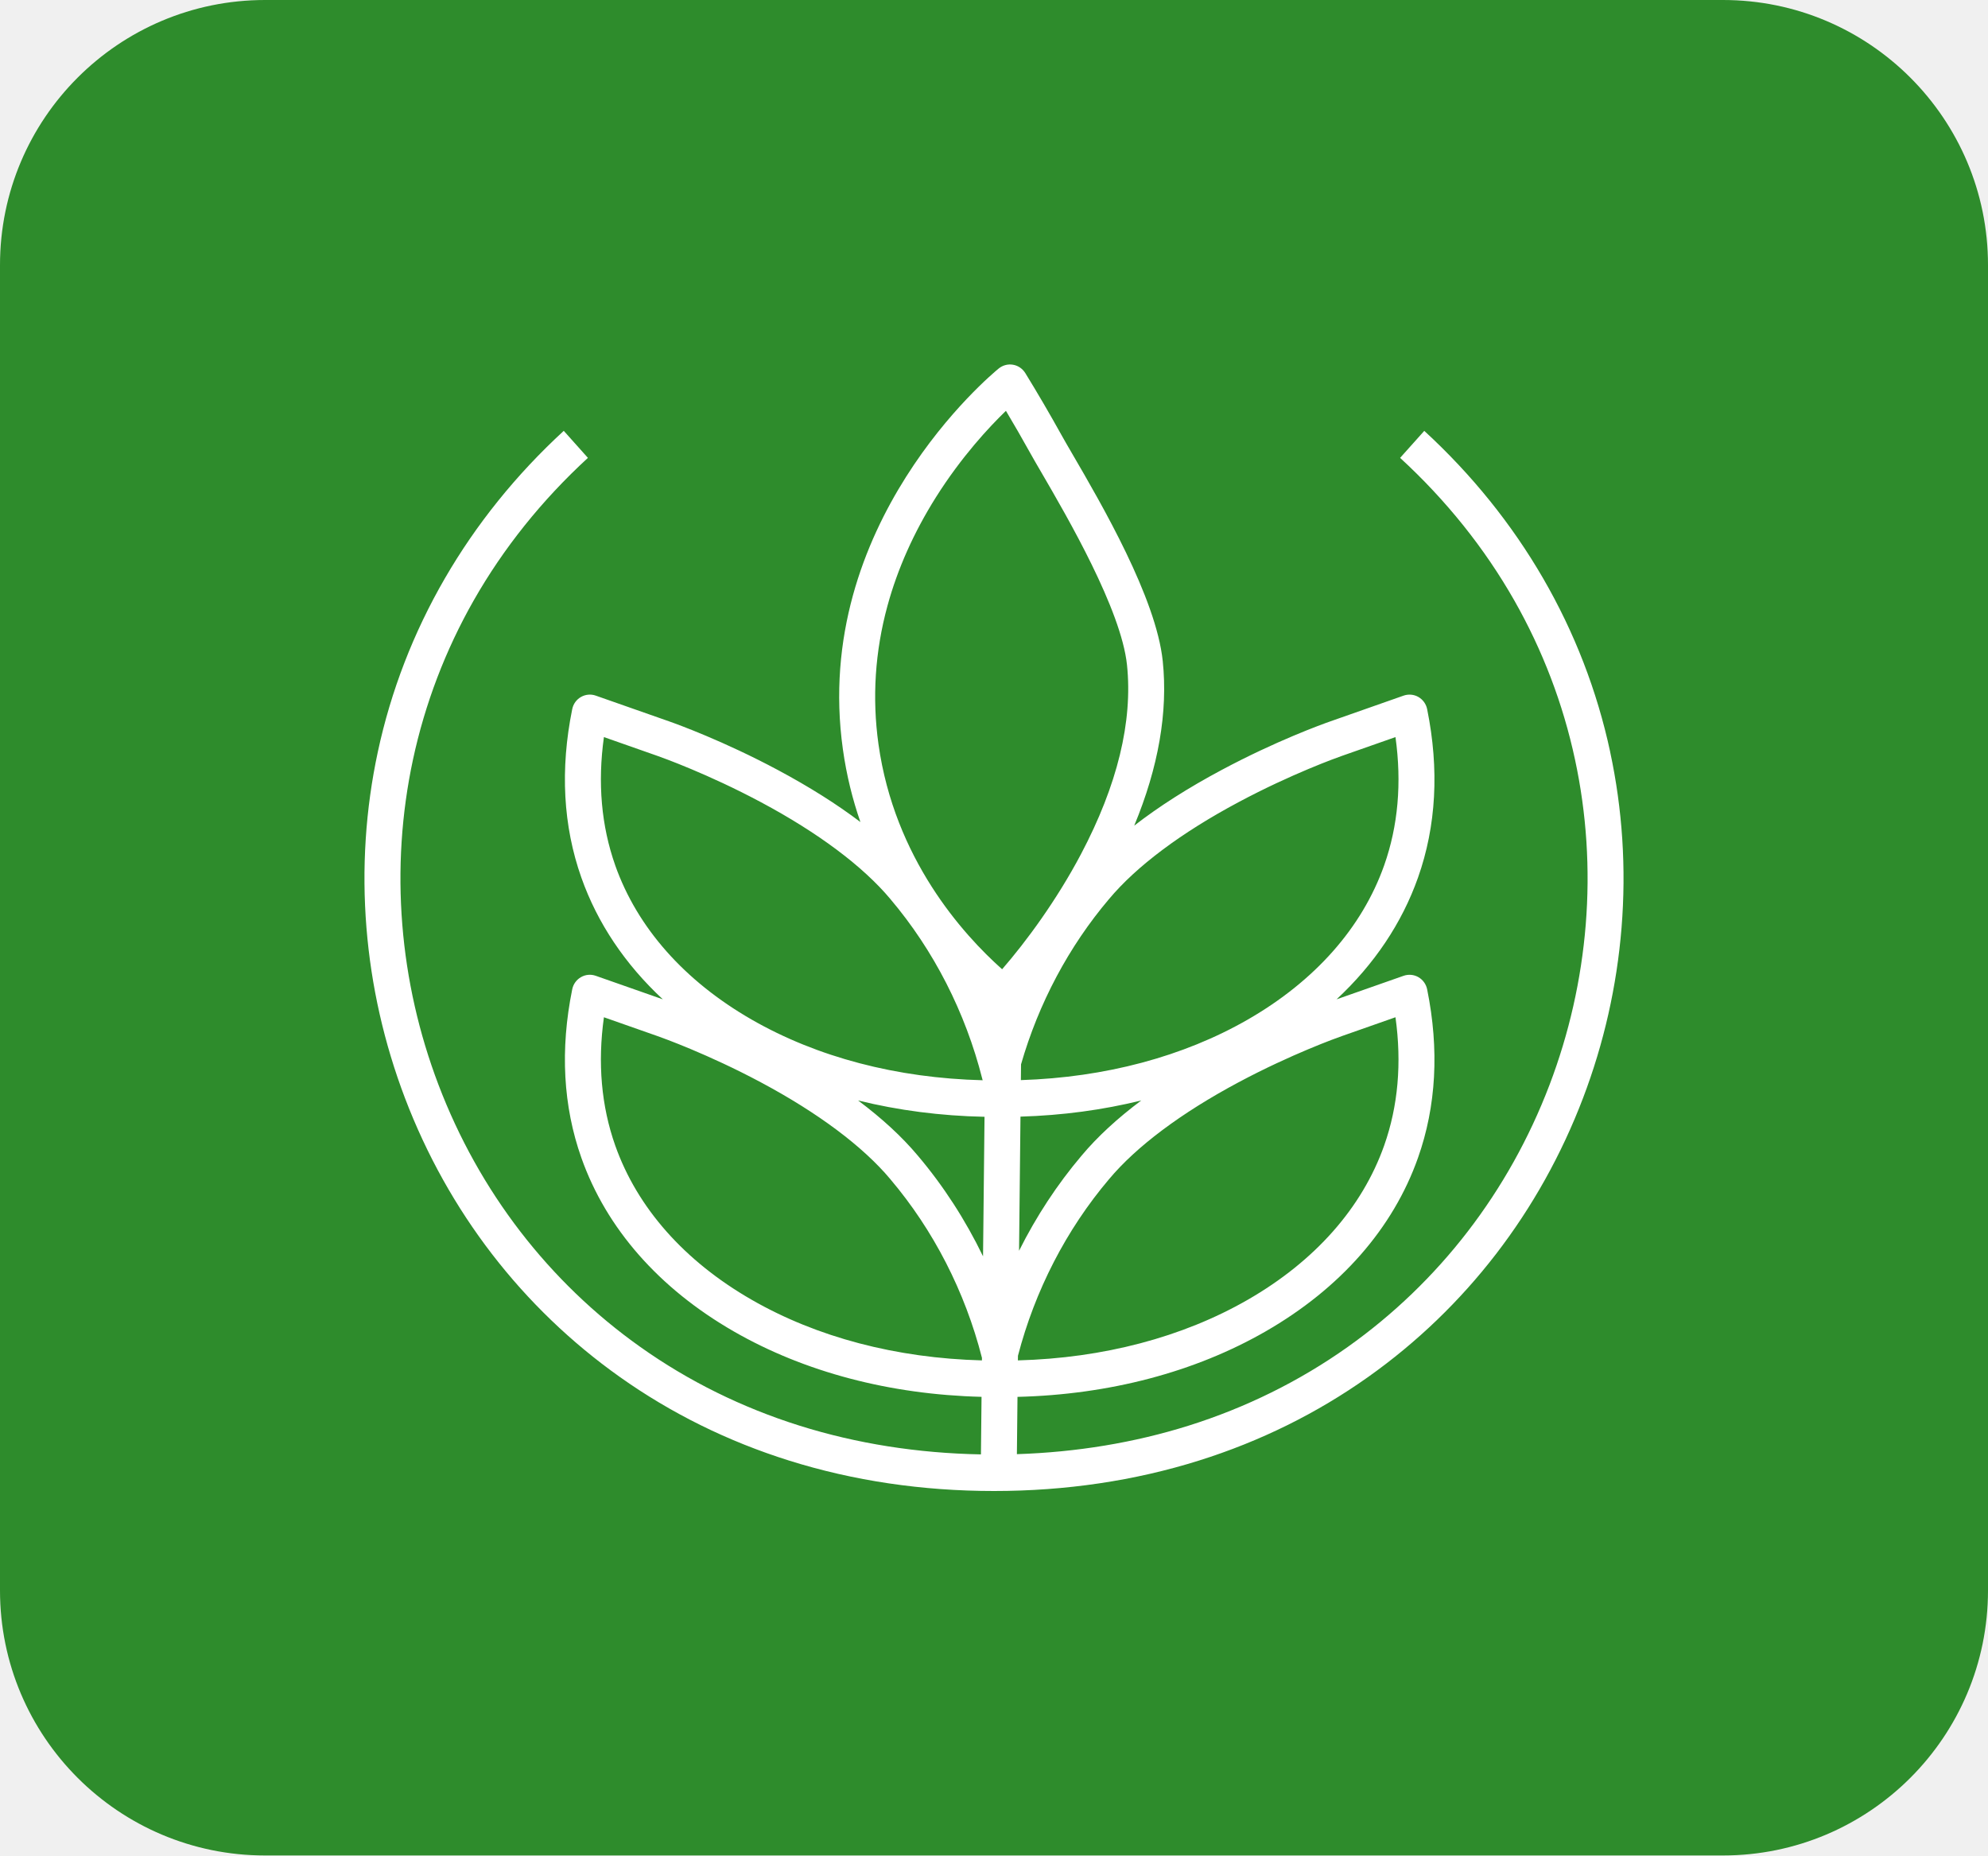
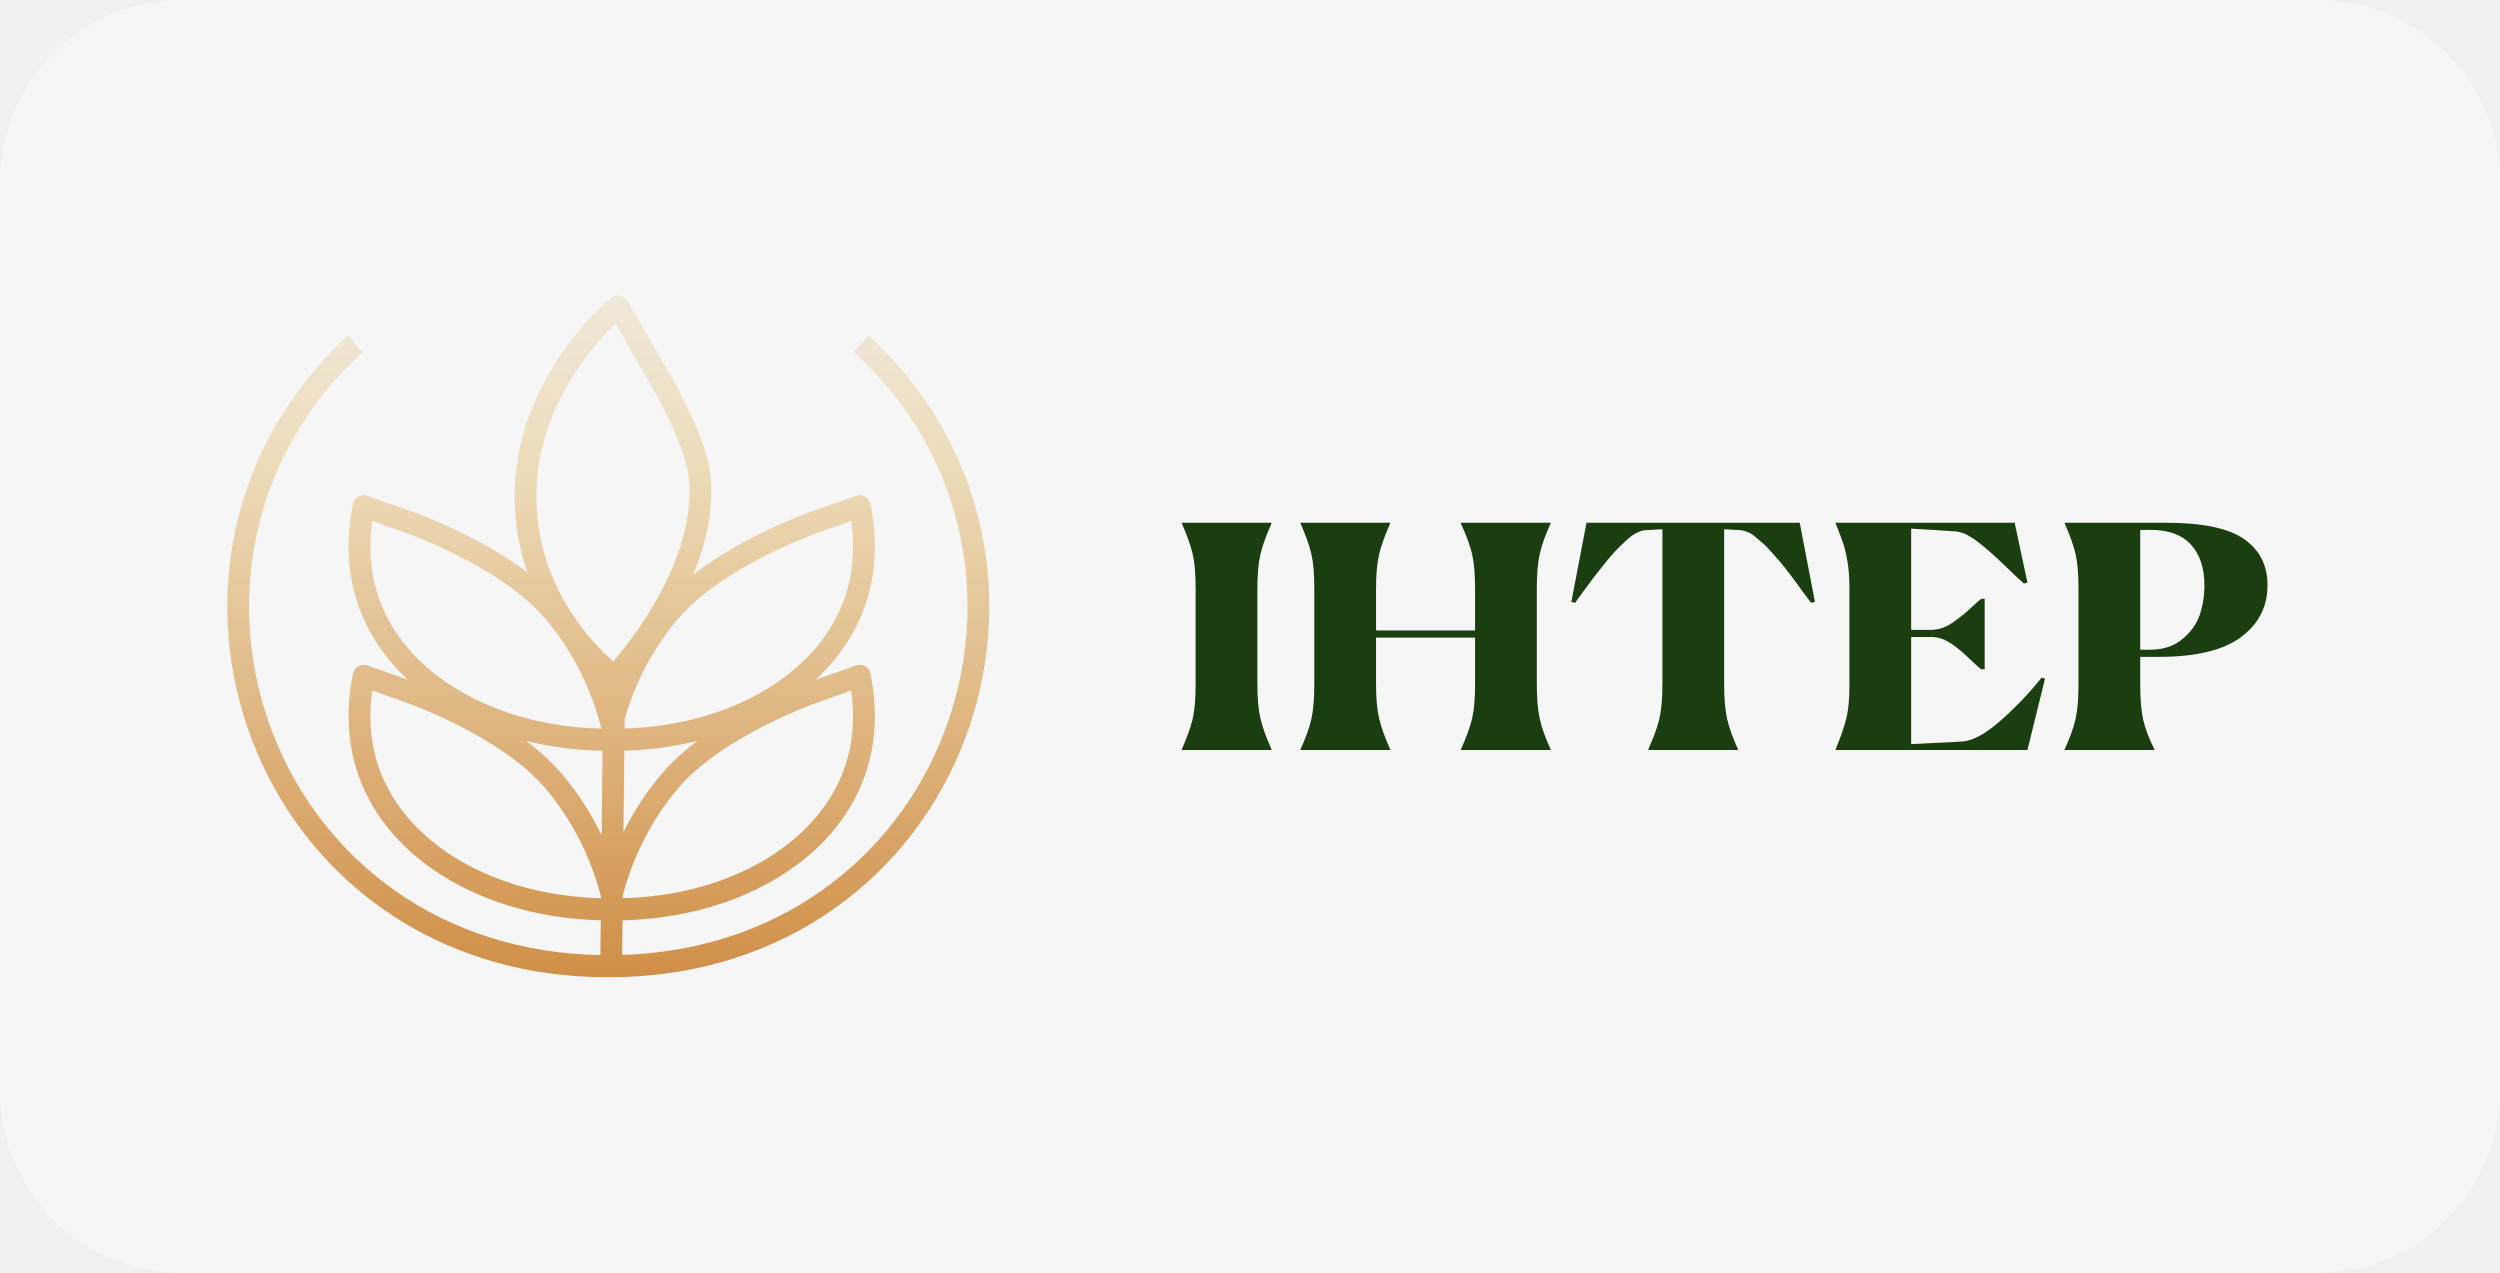
- <svg xmlns="http://www.w3.org/2000/svg" width="60" height="56" viewBox="0 0 60 56" fill="none">
-   <g clip-path="url(#clip0_2010_1428)">
-     <rect width="60" height="56" rx="8" fill="#2E8C2C" />
-     <path d="M48.597 22.693C47.805 19.001 45.865 15.65 42.986 13.004L42.257 13.819C43.646 15.096 44.806 16.544 45.704 18.123C46.558 19.625 47.175 21.241 47.536 22.927C47.886 24.555 47.994 26.231 47.859 27.909C47.725 29.561 47.358 31.187 46.767 32.741C45.542 35.959 43.434 38.697 40.672 40.655C39.218 41.686 37.601 42.485 35.866 43.03C34.236 43.541 32.498 43.829 30.691 43.888C30.697 43.308 30.703 42.732 30.709 42.159C33.48 42.091 36.061 41.411 38.194 40.185C40.453 38.887 42.044 37.074 42.797 34.943C43.348 33.385 43.441 31.675 43.073 29.86C43.042 29.705 42.946 29.571 42.81 29.492C42.675 29.414 42.512 29.399 42.364 29.45L40.339 30.161C41.476 29.104 42.311 27.862 42.797 26.487C43.348 24.93 43.441 23.219 43.073 21.404C43.042 21.249 42.946 21.115 42.81 21.036C42.675 20.958 42.512 20.943 42.364 20.994L40.153 21.771C39.892 21.862 38.506 22.364 36.871 23.238C35.857 23.779 34.975 24.342 34.232 24.919C34.964 23.155 35.253 21.489 35.093 19.953C34.895 18.047 33.248 15.218 32.363 13.698C32.228 13.466 32.111 13.265 32.033 13.123C31.684 12.495 31.318 11.867 30.944 11.259C30.861 11.126 30.727 11.034 30.574 11.008C30.421 10.981 30.265 11.023 30.143 11.121C29.912 11.31 24.488 15.815 25.439 22.613C25.549 23.401 25.733 24.133 25.968 24.81C25.256 24.27 24.422 23.745 23.472 23.237C21.837 22.364 20.451 21.862 20.19 21.77L17.979 20.994C17.831 20.942 17.669 20.958 17.533 21.036C17.397 21.114 17.301 21.248 17.27 21.404C16.902 23.219 16.995 24.929 17.546 26.487C18.032 27.862 18.867 29.104 20.005 30.161L17.979 29.45C17.831 29.398 17.669 29.413 17.533 29.492C17.397 29.57 17.301 29.704 17.27 29.86C16.902 31.675 16.995 33.385 17.546 34.943C18.299 37.074 19.891 38.887 22.149 40.185C24.28 41.41 26.857 42.089 29.624 42.158C29.618 42.734 29.612 43.313 29.606 43.895C27.692 43.86 25.853 43.569 24.134 43.029C22.399 42.484 20.782 41.686 19.329 40.655C16.566 38.696 14.459 35.959 13.234 32.74C12.643 31.186 12.275 29.561 12.142 27.909C12.007 26.231 12.115 24.555 12.464 22.926C12.826 21.241 13.442 19.625 14.296 18.123C15.195 16.544 16.354 15.096 17.744 13.819L17.015 13.003C14.136 15.651 12.195 19.001 11.403 22.693C11.031 24.427 10.916 26.213 11.06 27.999C11.202 29.756 11.593 31.485 12.221 33.137C13.524 36.561 15.766 39.473 18.707 41.558C20.252 42.654 21.97 43.503 23.813 44.081C25.754 44.691 27.835 45 30 45C32.164 45 34.246 44.691 36.187 44.081C38.03 43.503 39.748 42.654 41.293 41.558C44.234 39.473 46.476 36.561 47.779 33.137C48.408 31.485 48.798 29.756 48.94 27.999C49.084 26.213 48.969 24.428 48.596 22.693H48.597ZM30.799 33.701C32.063 33.664 33.286 33.499 34.445 33.213C33.722 33.754 33.121 34.309 32.647 34.874C31.908 35.746 31.273 36.715 30.756 37.75C30.758 37.568 30.76 37.385 30.762 37.203C30.774 36.038 30.787 34.873 30.799 33.701L30.799 33.701ZM29.677 37.191C29.674 37.433 29.672 37.675 29.669 37.917C29.138 36.819 28.475 35.792 27.697 34.874C27.223 34.309 26.621 33.754 25.898 33.213C27.109 33.512 28.39 33.679 29.714 33.706C29.701 34.873 29.689 36.032 29.677 37.191V37.191ZM42.117 30.702C42.31 32.084 42.196 33.383 41.776 34.572C41.111 36.451 39.688 38.061 37.659 39.228C35.691 40.359 33.299 40.989 30.721 41.058C30.722 41.012 30.722 40.965 30.723 40.919C31.235 38.95 32.184 37.109 33.471 35.59C33.471 35.59 33.472 35.589 33.473 35.588C34.301 34.599 35.651 33.589 37.377 32.667C38.976 31.813 40.356 31.32 40.508 31.267L42.116 30.702H42.117ZM37.377 24.212C38.976 23.357 40.356 22.864 40.508 22.811L42.117 22.246C42.31 23.628 42.196 24.927 41.776 26.116C41.111 27.996 39.688 29.605 37.659 30.772C35.713 31.89 33.354 32.518 30.811 32.599C30.813 32.441 30.814 32.282 30.816 32.123C31.346 30.282 32.258 28.566 33.471 27.135C33.471 27.134 33.472 27.133 33.473 27.133C34.301 26.143 35.651 25.133 37.377 24.212V24.212ZM26.785 18.283C27.089 17.169 27.581 16.067 28.245 15.011C29.021 13.779 29.857 12.885 30.36 12.399C30.609 12.816 30.852 13.239 31.087 13.662C31.171 13.815 31.291 14.02 31.429 14.257C32.212 15.602 33.84 18.401 34.014 20.069C34.192 21.777 33.724 23.698 32.624 25.781C31.89 27.17 30.969 28.421 30.245 29.253C29.056 28.195 26.996 25.908 26.513 22.458C26.318 21.062 26.409 19.658 26.785 18.283V18.283ZM18.568 26.116C18.148 24.927 18.034 23.628 18.227 22.246L19.835 22.811C19.987 22.864 21.367 23.357 22.966 24.211C24.692 25.133 26.042 26.143 26.871 27.132C26.871 27.133 26.872 27.134 26.872 27.134C28.18 28.678 29.139 30.554 29.646 32.56C29.647 32.563 29.648 32.566 29.648 32.568C29.651 32.577 29.653 32.586 29.656 32.595C29.657 32.597 29.657 32.6 29.659 32.603C27.067 32.539 24.662 31.908 22.684 30.771C20.655 29.605 19.232 27.995 18.567 26.115L18.568 26.116ZM22.684 39.227C20.655 38.061 19.232 36.451 18.568 34.572C18.148 33.383 18.034 32.084 18.227 30.702L19.835 31.267C19.987 31.32 21.367 31.813 22.966 32.667C24.692 33.589 26.042 34.599 26.871 35.588C26.871 35.589 26.872 35.59 26.872 35.59C28.172 37.124 29.128 38.987 29.636 40.98C29.636 41.006 29.636 41.032 29.636 41.058C27.053 40.991 24.656 40.361 22.684 39.227L22.684 39.227Z" fill="white" />
-   </g>
+ <svg xmlns="http://www.w3.org/2000/svg" width="110" height="56" viewBox="0 0 110 56" fill="none">
+   <rect width="110" height="56" rx="8" fill="#F6F6F6" />
+   <path d="M43.174 23.317C42.475 20.06 40.763 17.103 38.223 14.768L37.58 15.487C38.805 16.614 39.829 17.892 40.621 19.285C41.375 20.61 41.919 22.036 42.238 23.523C42.546 24.96 42.642 26.439 42.522 27.92C42.404 29.378 42.08 30.812 41.559 32.183C40.478 35.023 38.619 37.438 36.181 39.166C34.898 40.076 33.472 40.781 31.941 41.261C30.502 41.713 28.969 41.967 27.375 42.019C27.38 41.507 27.385 40.999 27.391 40.493C29.835 40.433 32.112 39.834 33.995 38.751C35.987 37.606 37.392 36.007 38.056 34.126C38.542 32.752 38.624 31.243 38.3 29.641C38.272 29.504 38.188 29.386 38.068 29.317C37.948 29.247 37.805 29.234 37.674 29.28L35.887 29.907C36.891 28.974 37.628 27.878 38.056 26.665C38.542 25.291 38.624 23.782 38.3 22.18C38.272 22.043 38.188 21.925 38.068 21.856C37.948 21.786 37.805 21.773 37.674 21.819L35.723 22.504C35.493 22.584 34.27 23.027 32.827 23.798C31.933 24.276 31.155 24.772 30.499 25.282C31.144 23.725 31.4 22.255 31.259 20.9C31.084 19.218 29.631 16.722 28.85 15.38C28.731 15.175 28.628 14.998 28.558 14.873C28.251 14.319 27.928 13.765 27.597 13.229C27.525 13.111 27.406 13.03 27.271 13.007C27.136 12.984 26.998 13.02 26.891 13.107C26.687 13.273 21.901 17.248 22.74 23.247C22.837 23.942 23 24.588 23.207 25.185C22.579 24.709 21.843 24.245 21.005 23.798C19.562 23.027 18.339 22.584 18.109 22.503L16.158 21.818C16.028 21.773 15.884 21.786 15.764 21.855C15.645 21.924 15.56 22.043 15.532 22.18C15.208 23.781 15.29 25.291 15.776 26.665C16.204 27.878 16.941 28.974 17.945 29.907L16.158 29.279C16.028 29.234 15.884 29.247 15.764 29.316C15.645 29.386 15.56 29.504 15.532 29.641C15.208 31.242 15.29 32.752 15.776 34.126C16.44 36.007 17.845 37.606 19.837 38.751C21.718 39.832 23.992 40.431 26.433 40.493C26.428 41.001 26.422 41.511 26.417 42.025C24.729 41.994 23.106 41.738 21.589 41.261C20.058 40.78 18.631 40.075 17.349 39.166C14.911 37.438 13.052 35.023 11.971 32.183C11.45 30.812 11.125 29.377 11.008 27.919C10.888 26.439 10.984 24.96 11.292 23.523C11.611 22.036 12.155 20.61 12.909 19.285C13.701 17.892 14.725 16.614 15.95 15.487L15.307 14.768C12.767 17.104 11.055 20.06 10.356 23.317C10.028 24.848 9.926 26.423 10.053 27.999C10.178 29.549 10.523 31.075 11.077 32.533C12.227 35.554 14.206 38.123 16.8 39.963C18.164 40.93 19.68 41.679 21.305 42.19C23.018 42.727 24.855 43 26.765 43C28.674 43 30.511 42.727 32.224 42.19C33.85 41.679 35.365 40.93 36.729 39.963C39.324 38.123 41.303 35.554 42.452 32.533C43.007 31.075 43.351 29.55 43.476 27.999C43.603 26.423 43.502 24.848 43.173 23.317H43.174ZM27.47 33.03C28.585 32.997 29.665 32.852 30.687 32.6C30.049 33.077 29.518 33.567 29.1 34.066C28.448 34.835 27.888 35.69 27.432 36.603C27.434 36.442 27.435 36.281 27.437 36.12C27.448 35.093 27.459 34.065 27.47 33.03L27.47 33.03ZM26.48 36.11C26.477 36.323 26.475 36.537 26.473 36.751C26.004 35.782 25.419 34.876 24.733 34.066C24.314 33.567 23.784 33.077 23.145 32.6C24.214 32.864 25.344 33.011 26.512 33.034C26.501 34.064 26.49 35.087 26.48 36.11V36.11ZM37.456 30.384C37.626 31.604 37.526 32.75 37.155 33.799C36.569 35.457 35.313 36.878 33.523 37.907C31.786 38.905 29.675 39.461 27.401 39.522C27.401 39.481 27.402 39.44 27.402 39.399C27.855 37.661 28.692 36.038 29.827 34.697C29.828 34.697 29.828 34.696 29.829 34.695C30.56 33.822 31.751 32.931 33.274 32.118C34.685 31.364 35.902 30.93 36.036 30.883L37.456 30.384H37.456ZM33.274 24.657C34.685 23.904 35.902 23.469 36.037 23.422L37.456 22.923C37.626 24.143 37.526 25.289 37.155 26.338C36.569 27.996 35.313 29.417 33.523 30.446C31.806 31.433 29.724 31.987 27.48 32.058C27.482 31.918 27.483 31.778 27.485 31.638C27.952 30.014 28.757 28.499 29.827 27.237C29.828 27.236 29.828 27.235 29.829 27.235C30.56 26.362 31.751 25.471 33.274 24.657V24.657ZM23.928 19.426C24.196 18.443 24.63 17.471 25.217 16.539C25.901 15.452 26.638 14.663 27.083 14.234C27.302 14.602 27.517 14.975 27.724 15.349C27.798 15.483 27.904 15.664 28.025 15.874C28.716 17.061 30.153 19.53 30.307 21.002C30.464 22.509 30.051 24.204 29.08 26.042C28.433 27.267 27.62 28.371 26.981 29.106C25.931 28.172 24.114 26.154 23.688 23.11C23.516 21.878 23.596 20.639 23.928 19.426V19.426ZM16.677 26.337C16.307 25.289 16.206 24.142 16.377 22.923L17.796 23.421C17.93 23.468 19.148 23.903 20.558 24.657C22.081 25.47 23.272 26.361 24.003 27.234C24.004 27.235 24.005 27.236 24.005 27.236C25.159 28.598 26.005 30.253 26.452 32.023C26.453 32.026 26.454 32.028 26.454 32.031C26.457 32.039 26.459 32.046 26.461 32.054C26.462 32.056 26.462 32.059 26.463 32.061C24.177 32.005 22.055 31.448 20.309 30.445C18.519 29.416 17.263 27.995 16.677 26.337L16.677 26.337ZM20.309 37.906C18.519 36.877 17.264 35.457 16.677 33.798C16.307 32.75 16.206 31.603 16.377 30.384L17.796 30.882C17.93 30.929 19.148 31.364 20.558 32.118C22.081 32.931 23.272 33.822 24.003 34.695C24.004 34.696 24.005 34.697 24.005 34.697C25.152 36.051 25.995 37.694 26.444 39.453C26.444 39.475 26.443 39.499 26.443 39.522C24.164 39.463 22.05 38.907 20.309 37.906L20.309 37.906Z" fill="url(#paint0_linear_625_6329)" />
+   <path d="M52 32.972C52.233 32.444 52.392 31.995 52.478 31.627C52.564 31.258 52.607 30.755 52.607 30.117V25.883C52.607 25.246 52.564 24.742 52.478 24.374C52.392 24.005 52.233 23.557 52 23.028V23.001H55.947V23.028C55.714 23.547 55.552 23.998 55.461 24.381C55.37 24.763 55.325 25.264 55.325 25.883V30.118C55.325 30.737 55.37 31.238 55.461 31.62C55.552 32.003 55.714 32.454 55.947 32.973V33H52V32.973V32.972Z" fill="#1A3E10" />
+   <path d="M57.222 32.972C57.454 32.462 57.614 32.018 57.7 31.64C57.785 31.262 57.829 30.755 57.829 30.117V25.883C57.829 25.246 57.785 24.742 57.7 24.374C57.613 24.005 57.454 23.557 57.222 23.028V23.001H61.169V23.028C60.936 23.547 60.774 23.998 60.683 24.381C60.592 24.763 60.546 25.264 60.546 25.883V27.741H64.903V25.883C64.903 25.255 64.859 24.756 64.774 24.388C64.688 24.019 64.523 23.566 64.28 23.029V23.001H68.227V23.029C67.994 23.539 67.834 23.987 67.749 24.374C67.663 24.761 67.62 25.265 67.62 25.883V30.118C67.62 30.737 67.663 31.24 67.749 31.627C67.835 32.014 67.994 32.463 68.227 32.972V33H64.28V32.972C64.523 32.435 64.687 31.982 64.774 31.613C64.859 31.244 64.903 30.746 64.903 30.118V28.055H60.546V30.118C60.546 30.737 60.592 31.238 60.683 31.62C60.774 32.003 60.936 32.454 61.169 32.973V33H57.222V32.973V32.972Z" fill="#1A3E10" />
+   <path d="M76.471 32.999H72.524V32.972C72.756 32.462 72.919 32.016 73.01 31.633C73.101 31.251 73.146 30.745 73.146 30.117V23.287L72.402 23.328C72.281 23.337 72.147 23.378 72 23.451C71.853 23.524 71.692 23.645 71.515 23.813C71.337 23.982 71.188 24.13 71.067 24.257C70.945 24.385 70.778 24.581 70.566 24.844C70.353 25.109 70.206 25.295 70.125 25.404C70.044 25.514 69.892 25.718 69.67 26.019C69.448 26.319 69.326 26.488 69.306 26.524L69.139 26.483L69.807 23H79.188L79.856 26.483L79.689 26.524C79.659 26.488 79.562 26.36 79.4 26.142C79.239 25.923 79.127 25.771 79.067 25.684C79.006 25.598 78.894 25.447 78.733 25.233C78.57 25.02 78.444 24.86 78.353 24.756C78.262 24.651 78.141 24.512 77.989 24.339C77.837 24.166 77.708 24.031 77.601 23.936C77.495 23.84 77.379 23.74 77.252 23.635C77.126 23.531 77.007 23.455 76.895 23.41C76.784 23.364 76.683 23.337 76.592 23.328L75.863 23.287V30.117C75.863 30.745 75.906 31.248 75.992 31.626C76.078 32.004 76.237 32.452 76.47 32.971V32.999L76.471 32.999Z" fill="#1A3E10" />
+   <path d="M89.207 32.999H80.767V32.972C80.999 32.407 81.159 31.945 81.245 31.585C81.33 31.226 81.374 30.755 81.374 30.172V25.828C81.374 25.418 81.346 25.049 81.29 24.721C81.235 24.393 81.174 24.129 81.108 23.929C81.042 23.729 80.928 23.428 80.767 23.027V23H88.645L89.207 25.637L89.055 25.677C88.944 25.587 88.647 25.309 88.167 24.844C87.686 24.38 87.276 24.025 86.938 23.778C86.598 23.533 86.303 23.401 86.05 23.382L84.091 23.259V27.713H84.987C85.139 27.713 85.296 27.685 85.458 27.631C85.62 27.576 85.784 27.489 85.951 27.371C86.118 27.253 86.257 27.148 86.368 27.057C86.48 26.966 86.624 26.839 86.801 26.675C86.978 26.511 87.102 26.402 87.174 26.347H87.325V29.448H87.174C87.082 29.384 86.882 29.204 86.574 28.908C86.265 28.613 85.986 28.392 85.739 28.246C85.491 28.1 85.24 28.027 84.987 28.027H84.091V32.74L86.293 32.631C86.768 32.613 87.343 32.308 88.016 31.715C88.689 31.123 89.293 30.491 89.83 29.817L89.981 29.858L89.207 32.999L89.207 32.999Z" fill="#1A3E10" />
+   <path d="M90.846 32.972C91.078 32.462 91.238 32.018 91.324 31.64C91.409 31.262 91.453 30.755 91.453 30.117V25.883C91.453 25.246 91.409 24.742 91.324 24.374C91.238 24.005 91.078 23.557 90.846 23.028V23.001H95.293C96.913 23.001 98.064 23.242 98.747 23.725C99.43 24.207 99.771 24.881 99.771 25.746C99.771 26.694 99.381 27.456 98.602 28.034C97.823 28.613 96.618 28.902 94.99 28.902H94.17V30.118C94.17 30.764 94.213 31.279 94.299 31.661C94.385 32.044 94.549 32.481 94.793 32.973V33H90.846V32.973V32.972ZM94.626 23.315H94.413C94.312 23.315 94.231 23.319 94.17 23.328V28.587H94.61C95.177 28.587 95.648 28.432 96.022 28.123C96.397 27.814 96.652 27.456 96.789 27.051C96.925 26.646 96.994 26.211 96.994 25.746C96.994 24.991 96.796 24.396 96.402 23.964C96.007 23.531 95.415 23.315 94.626 23.315Z" fill="#1A3E10" />
  <defs>
-     <clipPath id="clip0_2010_1428">
-       <rect width="60" height="56" rx="8" fill="white" />
-     </clipPath>
+     <linearGradient id="paint0_linear_625_6329" x1="26.765" y1="13" x2="26.765" y2="43" gradientUnits="userSpaceOnUse">
+       <stop stop-color="#EFE8DA" />
+       <stop offset="0.245" stop-color="#EDDCBA" />
+       <stop offset="1" stop-color="#D08F47" />
+     </linearGradient>
  </defs>
</svg>
